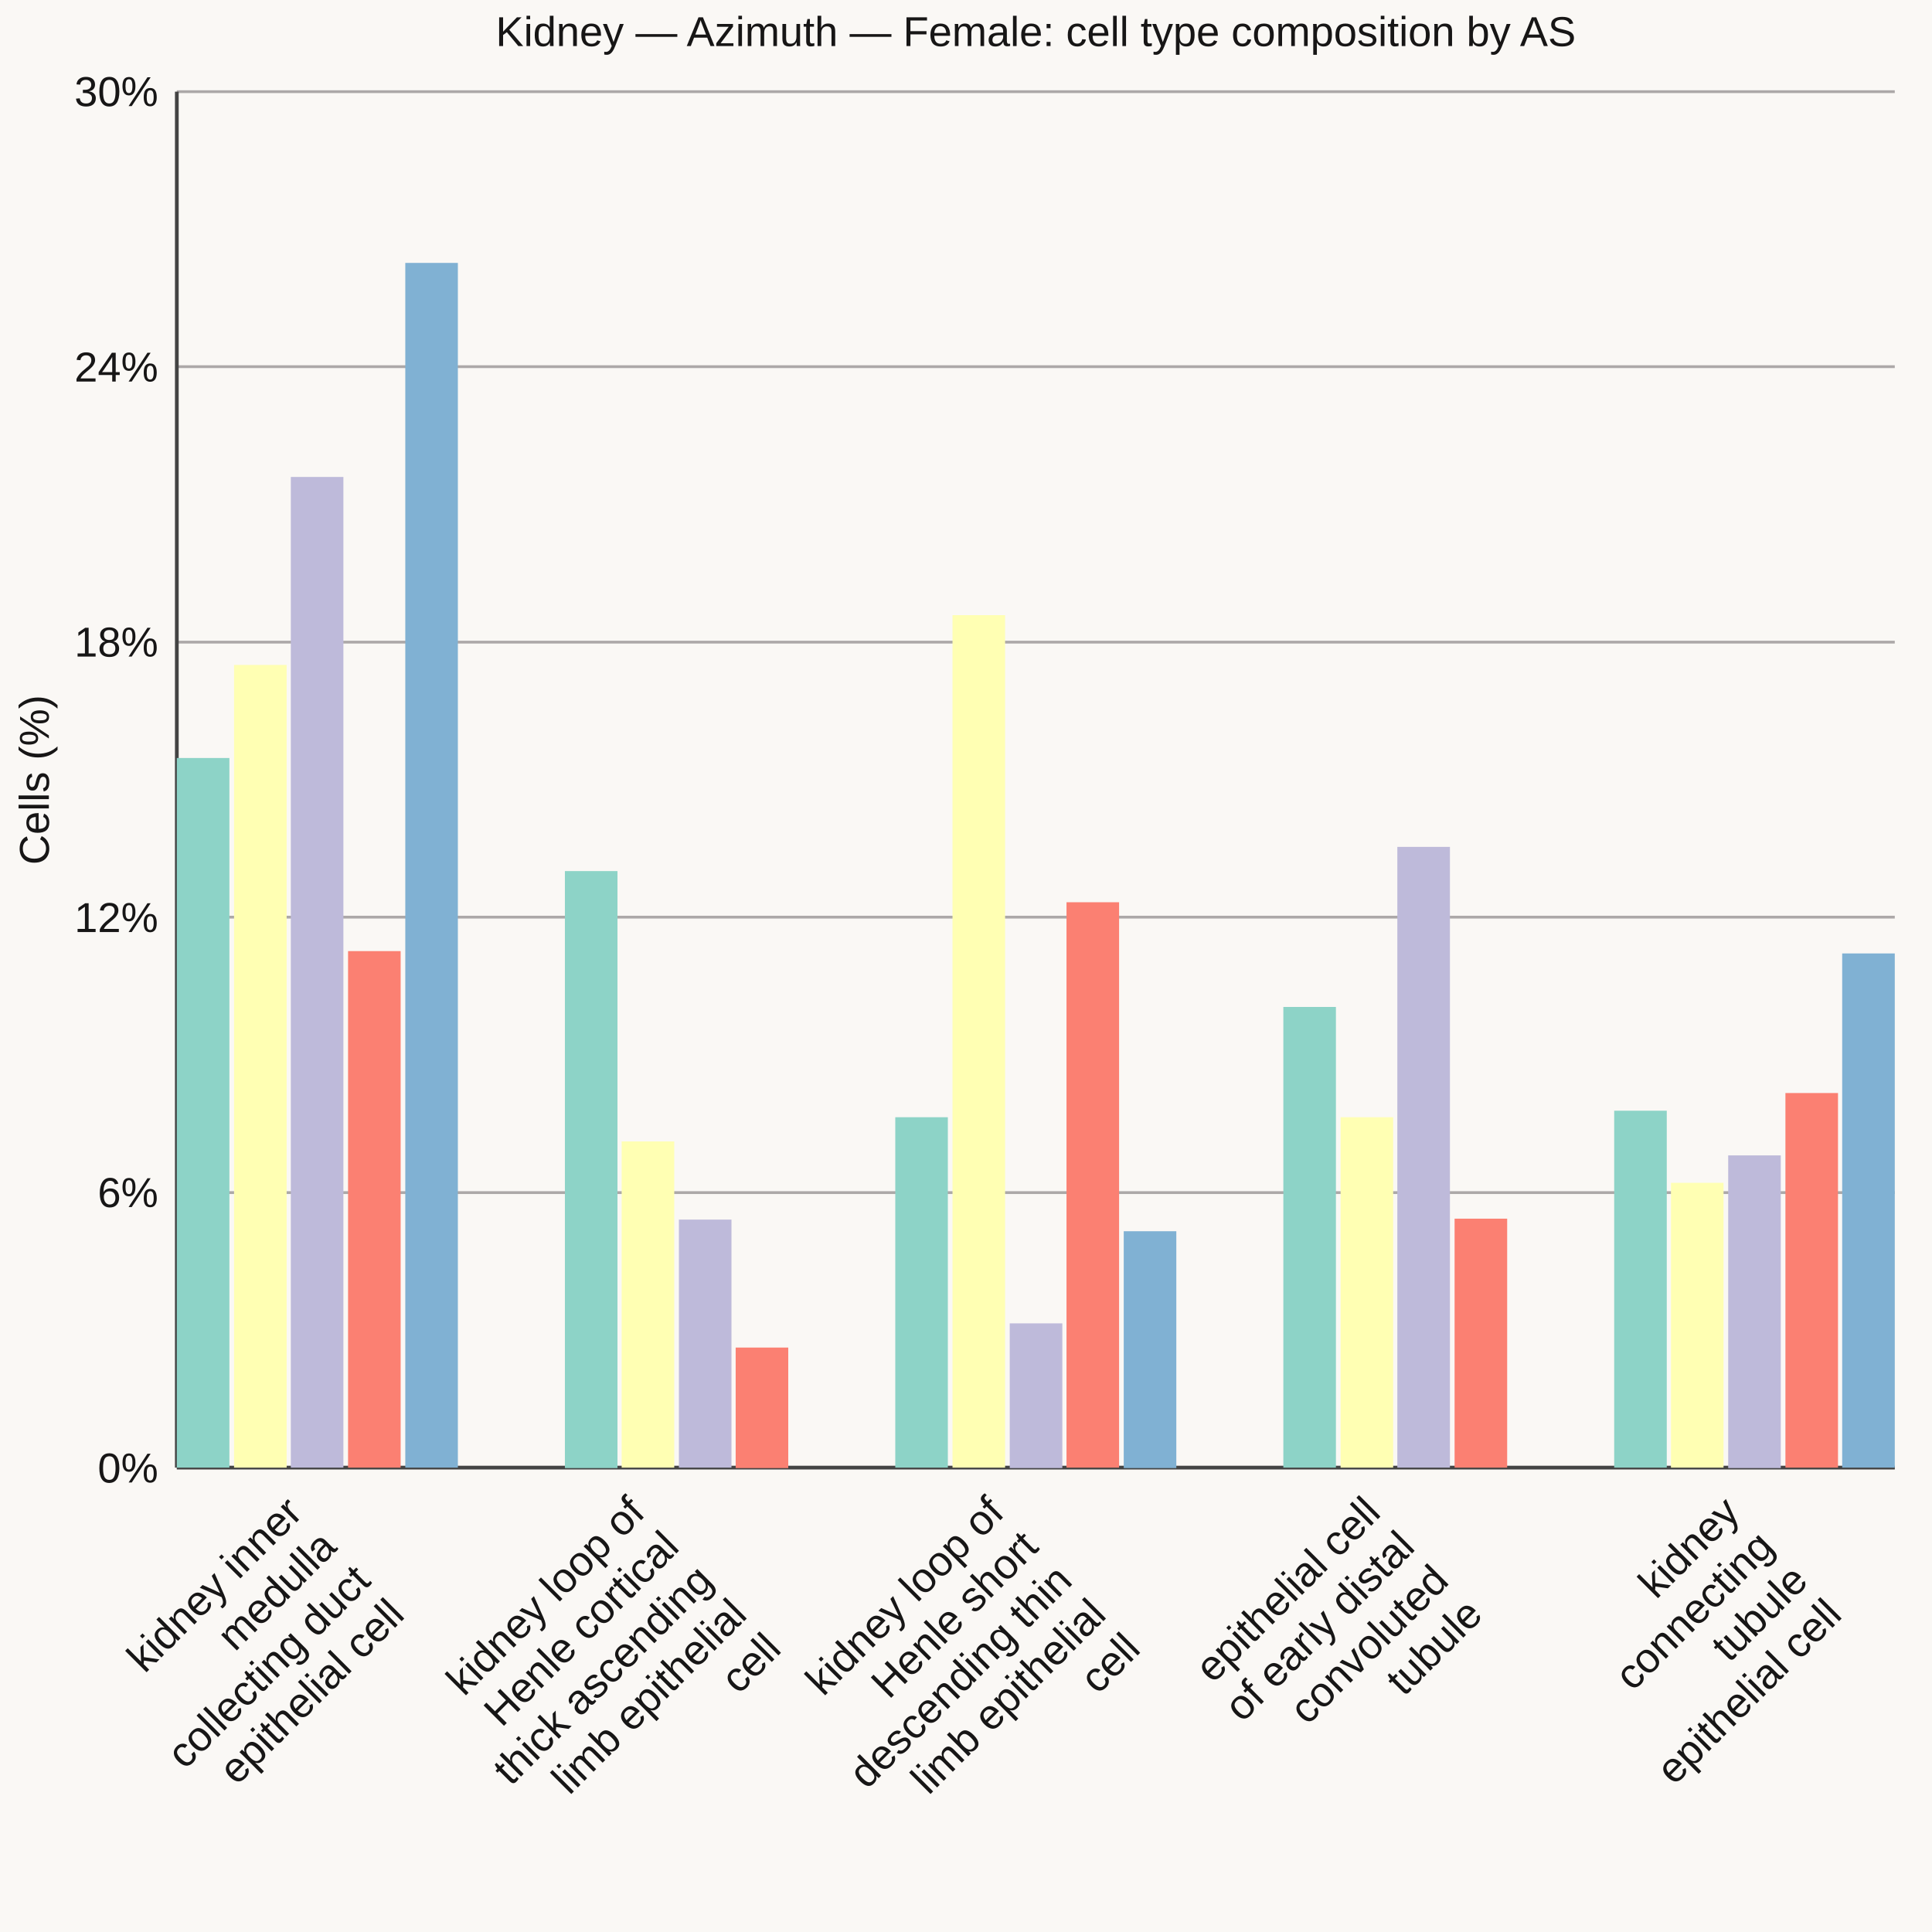
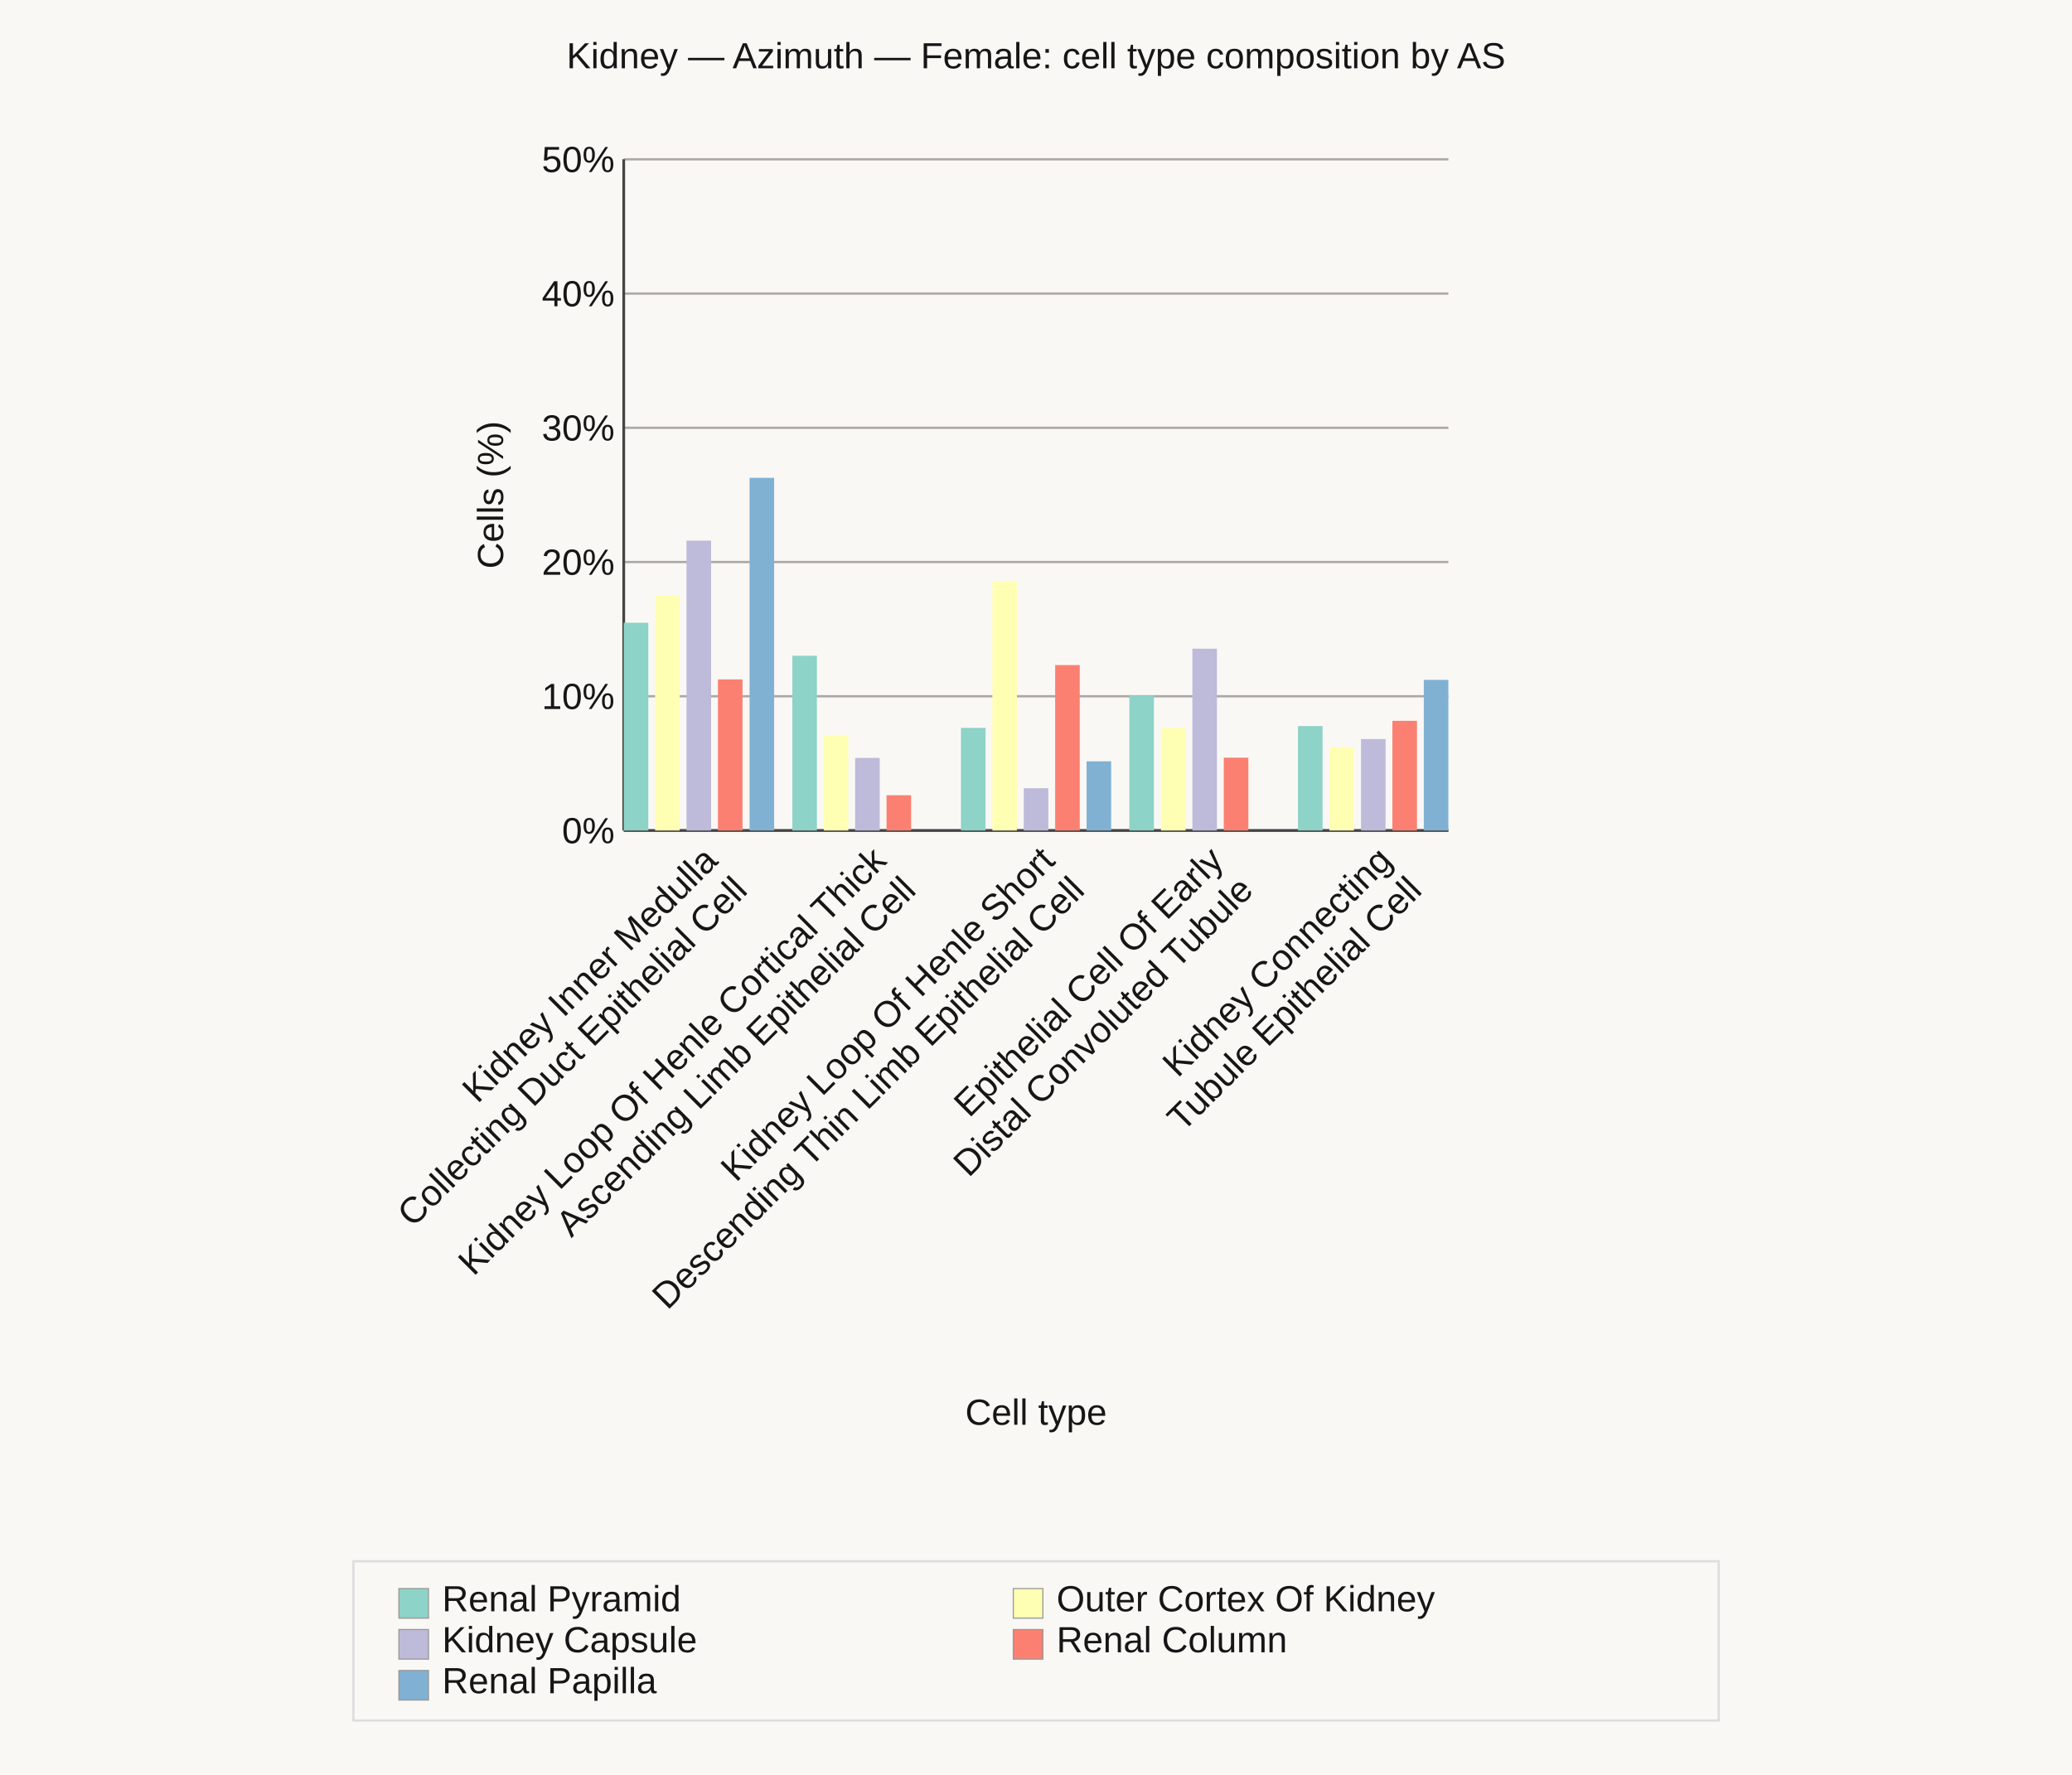
- <svg xmlns="http://www.w3.org/2000/svg" viewBox="0 0 415.2 415.2" width="1.384in" height="1.384in" font-family="BentonSans-Book, 'BentonSans Book', 'Benton Sans', Arial, Helvetica, sans-serif">
-   <rect x="0" y="0" width="415.2" height="415.2" fill="#FAF8F5" />
-   <text x="222.6" y="9.9" font-size="9.00" font-family="BentonSans-Bold, 'BentonSans Bold', 'Benton Sans', Arial, Helvetica, sans-serif" fill="#171616" text-anchor="middle">Kidney — Azimuth — Female: cell type composition by AS</text>
-   <line x1="38.0" y1="315.4" x2="407.2" y2="315.4" stroke="#ACA8A8" stroke-width="0.60" />
-   <text x="34.0" y="318.6" font-size="9.00" fill="#171616" text-anchor="end">0%</text>
-   <line x1="38.0" y1="256.3" x2="407.2" y2="256.3" stroke="#ACA8A8" stroke-width="0.60" />
-   <text x="34.0" y="259.4" font-size="9.00" fill="#171616" text-anchor="end">6%</text>
-   <line x1="38.0" y1="197.1" x2="407.2" y2="197.1" stroke="#ACA8A8" stroke-width="0.60" />
-   <text x="34.0" y="200.3" font-size="9.00" fill="#171616" text-anchor="end">12%</text>
-   <line x1="38.0" y1="138.0" x2="407.2" y2="138.0" stroke="#ACA8A8" stroke-width="0.60" />
-   <text x="34.0" y="141.1" font-size="9.00" fill="#171616" text-anchor="end">18%</text>
-   <line x1="38.0" y1="78.8" x2="407.2" y2="78.8" stroke="#ACA8A8" stroke-width="0.60" />
-   <text x="34.0" y="82.0" font-size="9.00" fill="#171616" text-anchor="end">24%</text>
-   <line x1="38.0" y1="19.7" x2="407.2" y2="19.7" stroke="#ACA8A8" stroke-width="0.60" />
-   <text x="34.0" y="22.8" font-size="9.00" fill="#171616" text-anchor="end">30%</text>
-   <text x="10.5" y="167.6" font-size="9.00" fill="#171616" text-anchor="middle" transform="rotate(-90 10.5 167.6)">Cells (%)</text>
-   <line x1="38.0" y1="19.7" x2="38.0" y2="315.4" stroke="#444444" stroke-width="0.80" />
-   <line x1="38.0" y1="315.4" x2="407.2" y2="315.4" stroke="#444444" stroke-width="0.80" />
-   <rect x="38.0" y="162.9" width="11.3" height="152.5" fill="#8dd3c7" />
-   <rect x="50.3" y="142.9" width="11.3" height="172.5" fill="#ffffb3" />
-   <rect x="62.5" y="102.5" width="11.3" height="212.9" fill="#bebada" />
-   <rect x="74.8" y="204.4" width="11.3" height="111.0" fill="#fb8072" />
-   <rect x="87.1" y="56.5" width="11.3" height="258.9" fill="#80b1d3" />
-   <g transform="translate(60.3 320.4) rotate(-45)">
-     <text x="0" y="7.2" font-size="9.00" fill="#171616" text-anchor="end">kidney inner</text>
-     <text x="0" y="17.6" font-size="9.00" fill="#171616" text-anchor="end">medulla</text>
-     <text x="0" y="27.9" font-size="9.00" fill="#171616" text-anchor="end">collecting duct</text>
-     <text x="0" y="38.2" font-size="9.00" fill="#171616" text-anchor="end">epithelial cell</text>
+ <svg xmlns="http://www.w3.org/2000/svg" viewBox="0 0 910.554 780" width="3.035in" height="2.6in" font-family="BentonSans-Book, 'BentonSans Book', 'Benton Sans', Arial, Helvetica, sans-serif">
+   <rect x="0" y="0" width="910.554" height="780" fill="#FAF8F5" />
+   <text x="455.3" y="30" font-size="16.00" font-family="BentonSans-Bold, 'BentonSans Bold', 'Benton Sans', Arial, Helvetica, sans-serif" fill="#171616" text-anchor="middle">Kidney — Azimuth — Female: cell type composition by AS</text>
+   <line x1="274.1" y1="365.0" x2="636.5" y2="365.0" stroke="#ACA8A8" stroke-width="1" />
+   <text x="270.1" y="370.6" font-size="16.00" fill="#171616" text-anchor="end">0%</text>
+   <line x1="274.1" y1="306.0" x2="636.5" y2="306.0" stroke="#ACA8A8" stroke-width="1" />
+   <text x="270.1" y="311.6" font-size="16.00" fill="#171616" text-anchor="end">10%</text>
+   <line x1="274.1" y1="247.0" x2="636.5" y2="247.0" stroke="#ACA8A8" stroke-width="1" />
+   <text x="270.1" y="252.6" font-size="16.00" fill="#171616" text-anchor="end">20%</text>
+   <line x1="274.1" y1="188.0" x2="636.5" y2="188.0" stroke="#ACA8A8" stroke-width="1" />
+   <text x="270.1" y="193.6" font-size="16.00" fill="#171616" text-anchor="end">30%</text>
+   <line x1="274.1" y1="129.0" x2="636.5" y2="129.0" stroke="#ACA8A8" stroke-width="1" />
+   <text x="270.1" y="134.6" font-size="16.00" fill="#171616" text-anchor="end">40%</text>
+   <line x1="274.1" y1="70.0" x2="636.5" y2="70.0" stroke="#ACA8A8" stroke-width="1" />
+   <text x="270.1" y="75.6" font-size="16.00" fill="#171616" text-anchor="end">50%</text>
+   <text x="221.1" y="217.5" font-size="16.00" fill="#171616" text-anchor="middle" transform="rotate(-90 221.1 217.5)">Cells (%)</text>
+   <line x1="274.1" y1="70.0" x2="274.1" y2="365.0" stroke="#444444" stroke-width="1.2" />
+   <line x1="274.1" y1="365.0" x2="636.5" y2="365.0" stroke="#444444" stroke-width="1.2" />
+   <rect x="274.1" y="273.7" width="10.8" height="91.3" fill="#8dd3c7" />
+   <rect x="287.9" y="261.7" width="10.8" height="103.3" fill="#ffffb3" />
+   <rect x="301.7" y="237.6" width="10.8" height="127.4" fill="#bebada" />
+   <rect x="315.5" y="298.6" width="10.8" height="66.4" fill="#fb8072" />
+   <rect x="329.4" y="210.0" width="10.8" height="155.0" fill="#80b1d3" />
+   <g transform="translate(307.1 370.0) rotate(-45)">
+     <text x="0" y="12.8" font-size="16.00" fill="#171616" text-anchor="end">Kidney Inner Medulla</text>
+     <text x="0" y="31.2" font-size="16.00" fill="#171616" text-anchor="end">Collecting Duct Epithelial Cell</text>
  </g>
-   <rect x="121.4" y="187.2" width="11.3" height="128.3" fill="#8dd3c7" />
-   <rect x="133.6" y="245.3" width="11.3" height="70.1" fill="#ffffb3" />
-   <rect x="145.9" y="262.1" width="11.3" height="53.3" fill="#bebada" />
-   <rect x="158.1" y="289.6" width="11.3" height="25.9" fill="#fb8072" />
-   <g transform="translate(133.9 320.4) rotate(-45)">
-     <text x="0" y="7.2" font-size="9.00" fill="#171616" text-anchor="end">kidney loop of</text>
-     <text x="0" y="17.6" font-size="9.00" fill="#171616" text-anchor="end">Henle cortical</text>
-     <text x="0" y="27.9" font-size="9.00" fill="#171616" text-anchor="end">thick ascending</text>
-     <text x="0" y="38.2" font-size="9.00" fill="#171616" text-anchor="end">limb epithelial</text>
-     <text x="0" y="48.6" font-size="9.00" fill="#171616" text-anchor="end">cell</text>
+   <rect x="348.2" y="288.2" width="10.8" height="76.8" fill="#8dd3c7" />
+   <rect x="362.0" y="323.0" width="10.8" height="42.0" fill="#ffffb3" />
+   <rect x="375.8" y="333.1" width="10.8" height="31.9" fill="#bebada" />
+   <rect x="389.6" y="349.5" width="10.8" height="15.5" fill="#fb8072" />
+   <g transform="translate(381.2 370.0) rotate(-45)">
+     <text x="0" y="12.8" font-size="16.00" fill="#171616" text-anchor="end">Kidney Loop Of Henle Cortical Thick</text>
+     <text x="0" y="31.2" font-size="16.00" fill="#171616" text-anchor="end">Ascending Limb Epithelial Cell</text>
  </g>
-   <rect x="192.4" y="240.1" width="11.3" height="75.3" fill="#8dd3c7" />
-   <rect x="204.7" y="132.2" width="11.3" height="183.2" fill="#ffffb3" />
-   <rect x="217.0" y="284.4" width="11.3" height="31.1" fill="#bebada" />
-   <rect x="229.2" y="193.9" width="11.3" height="121.5" fill="#fb8072" />
-   <rect x="241.5" y="264.6" width="11.3" height="50.9" fill="#80b1d3" />
-   <g transform="translate(211.1 320.4) rotate(-45)">
-     <text x="0" y="7.2" font-size="9.00" fill="#171616" text-anchor="end">kidney loop of</text>
-     <text x="0" y="17.6" font-size="9.00" fill="#171616" text-anchor="end">Henle short</text>
-     <text x="0" y="27.9" font-size="9.00" fill="#171616" text-anchor="end">descending thin</text>
-     <text x="0" y="38.2" font-size="9.00" fill="#171616" text-anchor="end">limb epithelial</text>
-     <text x="0" y="48.6" font-size="9.00" fill="#171616" text-anchor="end">cell</text>
+   <rect x="422.3" y="319.9" width="10.8" height="45.1" fill="#8dd3c7" />
+   <rect x="436.1" y="255.4" width="10.8" height="109.6" fill="#ffffb3" />
+   <rect x="449.9" y="346.4" width="10.8" height="18.6" fill="#bebada" />
+   <rect x="463.7" y="292.3" width="10.8" height="72.7" fill="#fb8072" />
+   <rect x="477.5" y="334.6" width="10.8" height="30.4" fill="#80b1d3" />
+   <g transform="translate(455.3 370.0) rotate(-45)">
+     <text x="0" y="12.8" font-size="16.00" fill="#171616" text-anchor="end">Kidney Loop Of Henle Short</text>
+     <text x="0" y="31.2" font-size="16.00" fill="#171616" text-anchor="end">Descending Thin Limb Epithelial Cell</text>
  </g>
-   <rect x="275.8" y="216.4" width="11.3" height="99.0" fill="#8dd3c7" />
-   <rect x="288.1" y="240.1" width="11.3" height="75.3" fill="#ffffb3" />
-   <rect x="300.3" y="182.0" width="11.3" height="133.4" fill="#bebada" />
-   <rect x="312.6" y="261.9" width="11.3" height="53.5" fill="#fb8072" />
-   <g transform="translate(292.0 320.4) rotate(-45)">
-     <text x="0" y="7.2" font-size="9.00" fill="#171616" text-anchor="end">epithelial cell</text>
-     <text x="0" y="17.6" font-size="9.00" fill="#171616" text-anchor="end">of early distal</text>
-     <text x="0" y="27.9" font-size="9.00" fill="#171616" text-anchor="end">convoluted</text>
-     <text x="0" y="38.2" font-size="9.00" fill="#171616" text-anchor="end">tubule</text>
+   <rect x="496.3" y="305.7" width="10.8" height="59.3" fill="#8dd3c7" />
+   <rect x="510.2" y="319.9" width="10.8" height="45.1" fill="#ffffb3" />
+   <rect x="524.0" y="285.1" width="10.8" height="79.9" fill="#bebada" />
+   <rect x="537.8" y="333.0" width="10.8" height="32.0" fill="#fb8072" />
+   <g transform="translate(529.4 370.0) rotate(-45)">
+     <text x="0" y="12.8" font-size="16.00" fill="#171616" text-anchor="end">Epithelial Cell Of Early</text>
+     <text x="0" y="31.2" font-size="16.00" fill="#171616" text-anchor="end">Distal Convoluted Tubule</text>
  </g>
-   <rect x="346.9" y="238.7" width="11.3" height="76.7" fill="#8dd3c7" />
-   <rect x="359.1" y="254.2" width="11.3" height="61.2" fill="#ffffb3" />
-   <rect x="371.4" y="248.3" width="11.3" height="67.2" fill="#bebada" />
-   <rect x="383.7" y="234.9" width="11.3" height="80.5" fill="#fb8072" />
-   <rect x="395.9" y="204.9" width="11.3" height="110.5" fill="#80b1d3" />
-   <g transform="translate(369.2 320.4) rotate(-45)">
-     <text x="0" y="7.2" font-size="9.00" fill="#171616" text-anchor="end">kidney</text>
-     <text x="0" y="17.6" font-size="9.00" fill="#171616" text-anchor="end">connecting</text>
-     <text x="0" y="27.9" font-size="9.00" fill="#171616" text-anchor="end">tubule</text>
-     <text x="0" y="38.2" font-size="9.00" fill="#171616" text-anchor="end">epithelial cell</text>
+   <rect x="570.4" y="319.1" width="10.8" height="45.9" fill="#8dd3c7" />
+   <rect x="584.2" y="328.4" width="10.8" height="36.6" fill="#ffffb3" />
+   <rect x="598.1" y="324.8" width="10.8" height="40.2" fill="#bebada" />
+   <rect x="611.9" y="316.8" width="10.8" height="48.2" fill="#fb8072" />
+   <rect x="625.7" y="298.8" width="10.8" height="66.2" fill="#80b1d3" />
+   <g transform="translate(603.5 370.0) rotate(-45)">
+     <text x="0" y="12.8" font-size="16.00" fill="#171616" text-anchor="end">Kidney Connecting</text>
+     <text x="0" y="31.2" font-size="16.00" fill="#171616" text-anchor="end">Tubule Epithelial Cell</text>
  </g>
+   <text x="455.3" y="626.2" font-size="16.00" fill="#171616" text-anchor="middle">Cell type</text>
+   <rect x="155.3" y="686.2" width="600.0" height="70" fill="#FAF8F5" stroke="#dddddd" stroke-width="1" />
+   <rect x="175.3" y="698.2" width="13" height="13" fill="#8dd3c7" stroke="#999999" stroke-width="0.5" />
+   <text x="194.3" y="708.2" font-size="16.00" fill="#171616" text-anchor="start">Renal Pyramid</text>
+   <rect x="445.3" y="698.2" width="13" height="13" fill="#ffffb3" stroke="#999999" stroke-width="0.5" />
+   <text x="464.3" y="708.2" font-size="16.00" fill="#171616" text-anchor="start">Outer Cortex Of Kidney</text>
+   <rect x="175.3" y="716.2" width="13" height="13" fill="#bebada" stroke="#999999" stroke-width="0.5" />
+   <text x="194.3" y="726.2" font-size="16.00" fill="#171616" text-anchor="start">Kidney Capsule</text>
+   <rect x="445.3" y="716.2" width="13" height="13" fill="#fb8072" stroke="#999999" stroke-width="0.5" />
+   <text x="464.3" y="726.2" font-size="16.00" fill="#171616" text-anchor="start">Renal Column</text>
+   <rect x="175.3" y="734.2" width="13" height="13" fill="#80b1d3" stroke="#999999" stroke-width="0.5" />
+   <text x="194.3" y="744.2" font-size="16.00" fill="#171616" text-anchor="start">Renal Papilla</text>
</svg>
